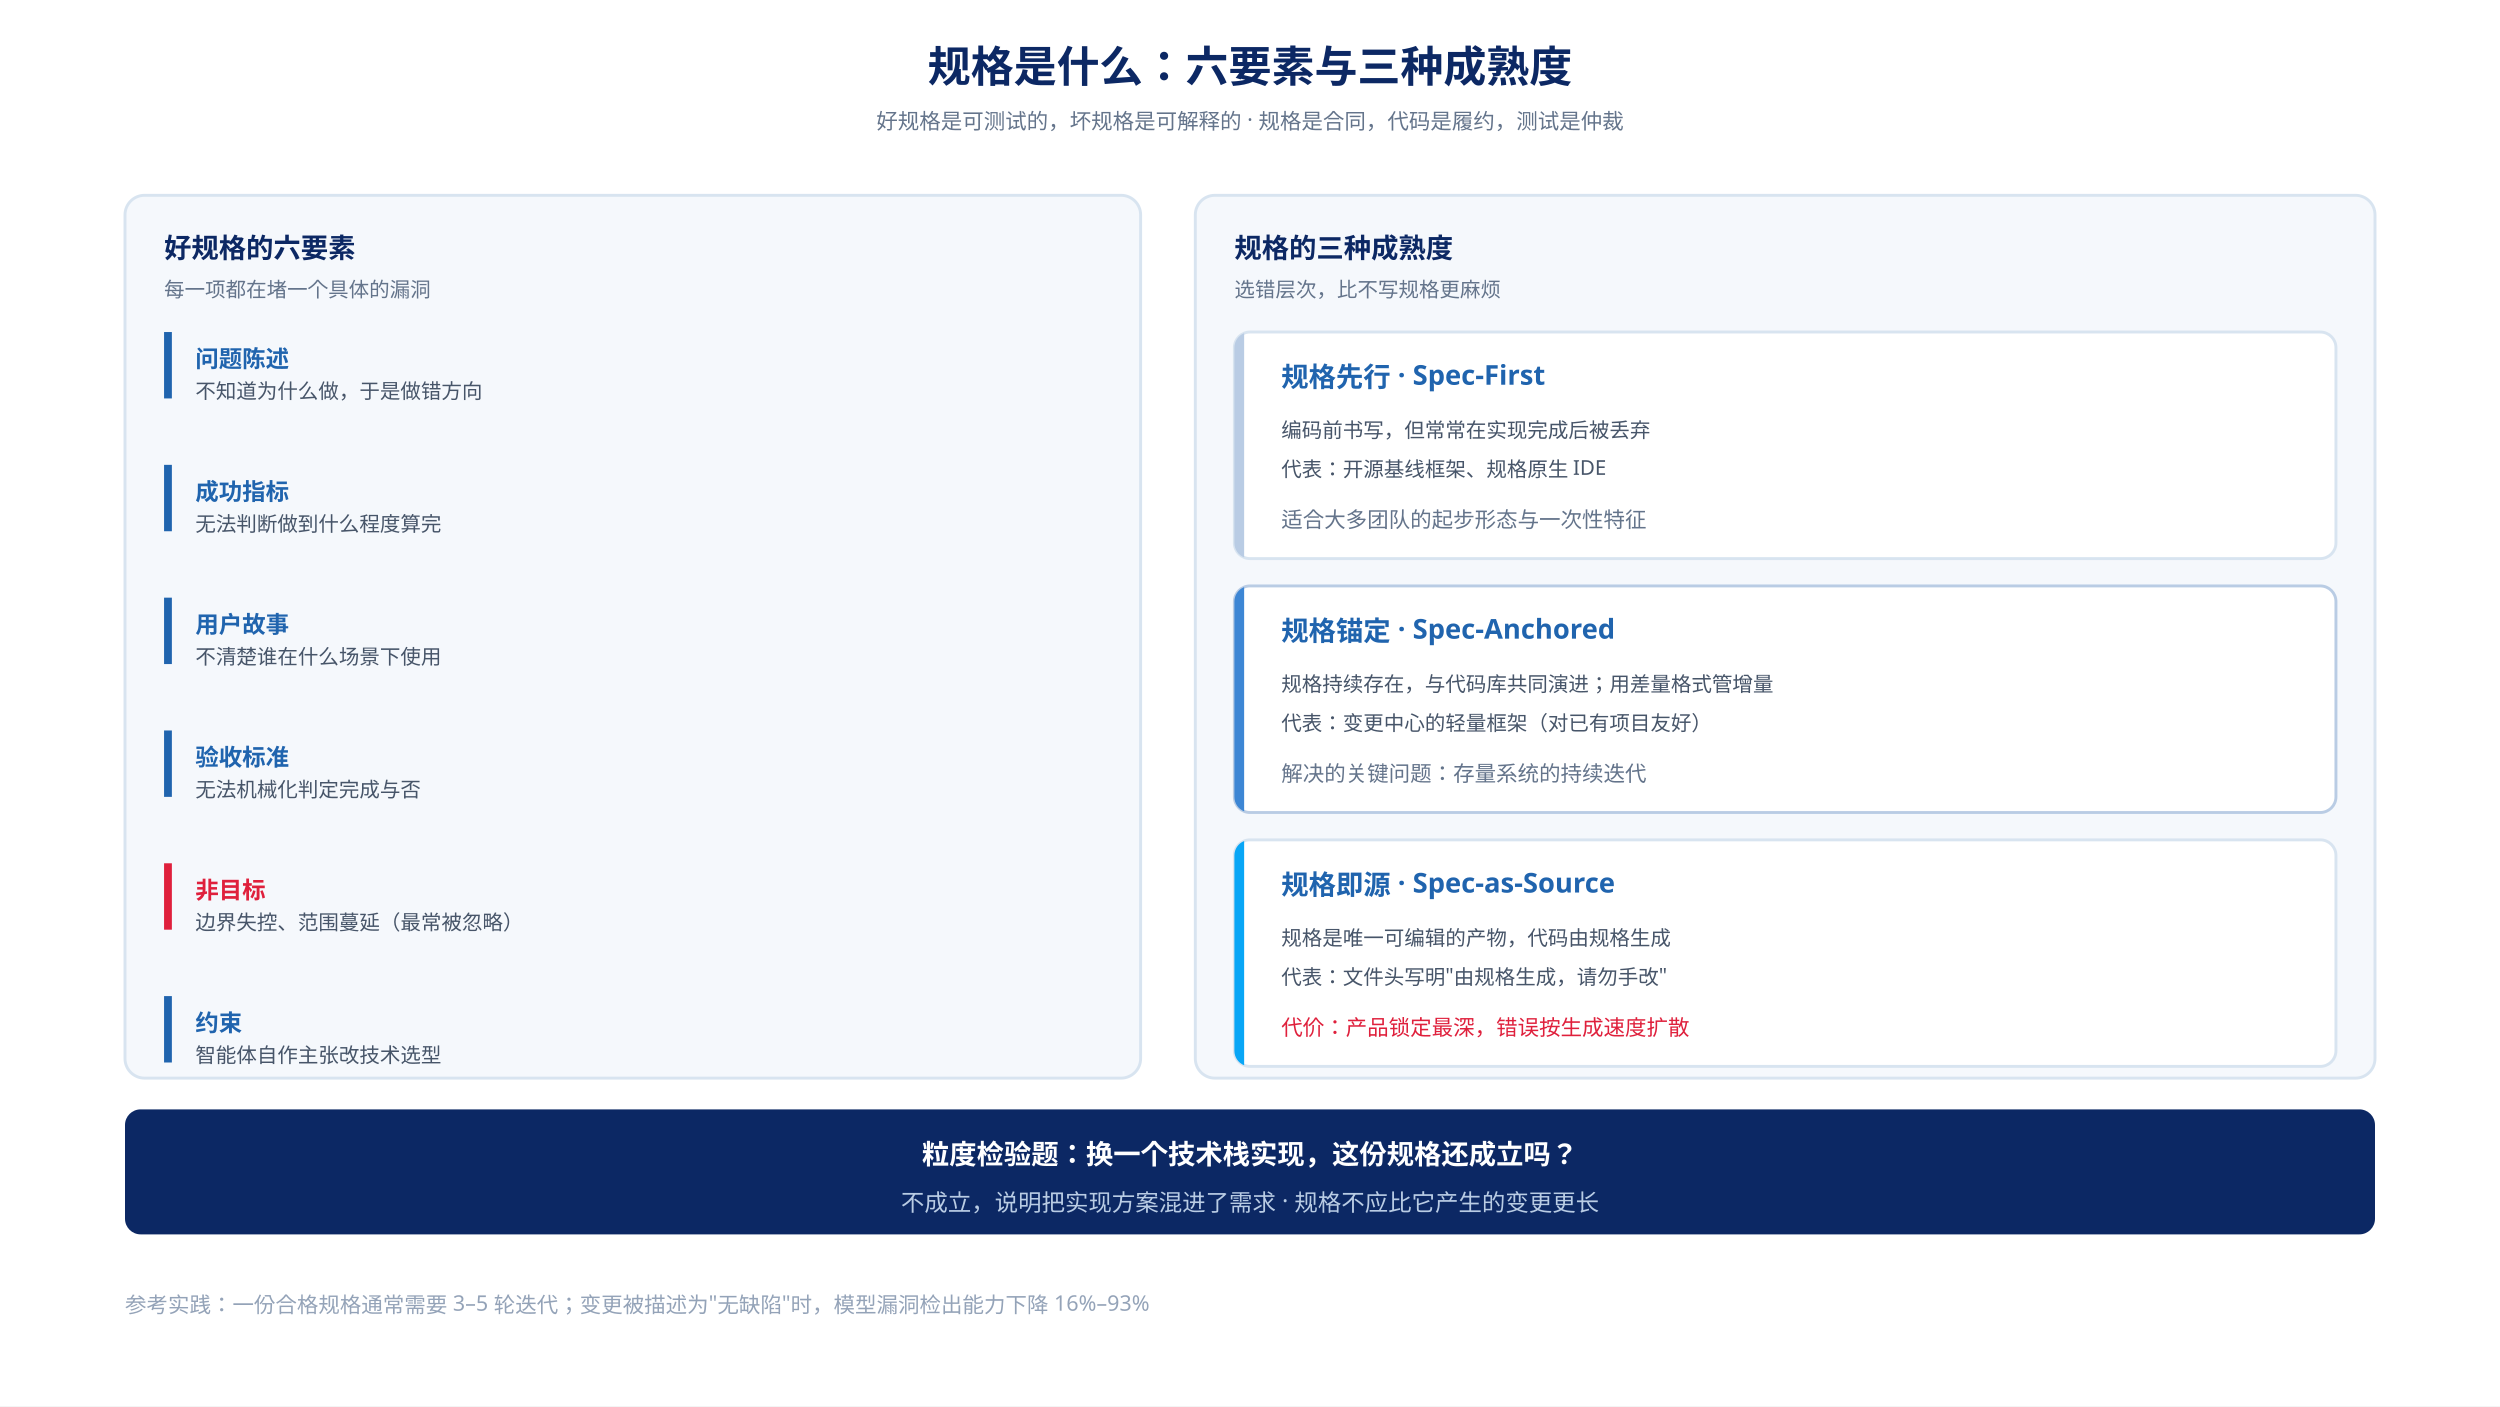
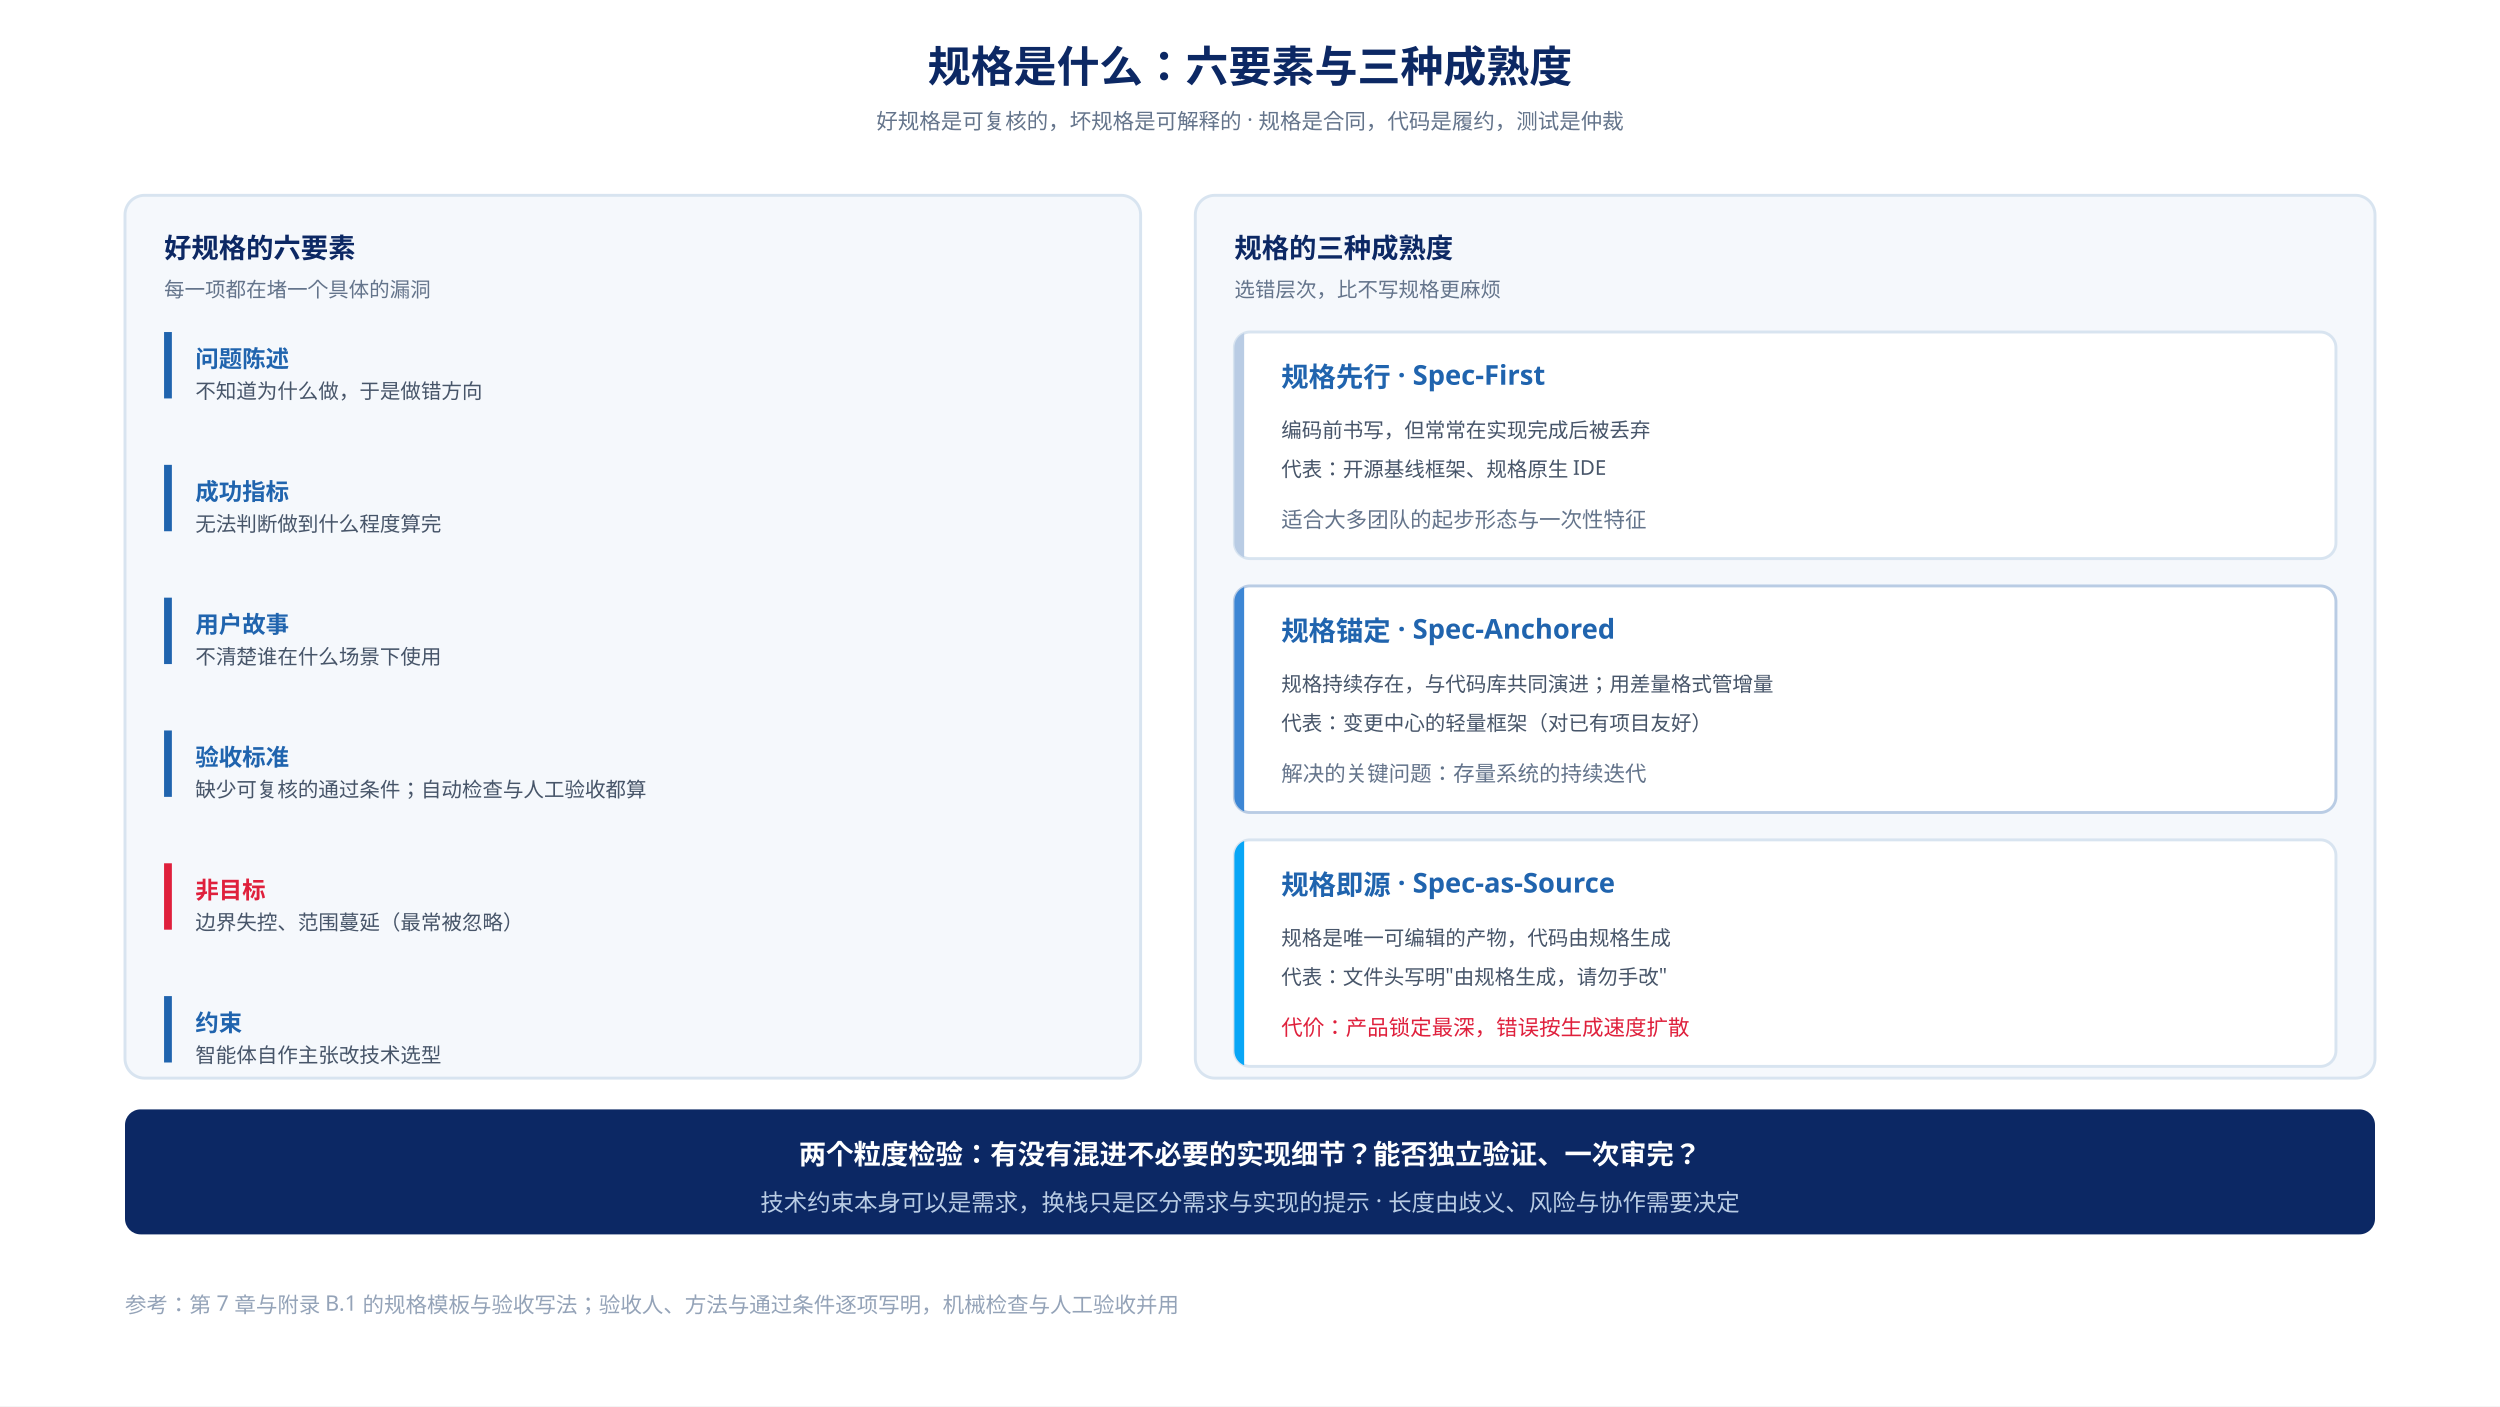
<svg xmlns="http://www.w3.org/2000/svg" viewBox="0 0 1280 720" width="1280" height="720" font-family="Book Sans, Source Han Sans CN, 思源黑体 CN, sans-serif" font-size="12" data-pptx-page-role="content">
  <rect x="0" y="0" width="1280" height="720" fill="#FFFFFF" />
  <g id="title" data-pptx-bounds="0 14 1280 58">
    <text x="640" y="42" font-size="22" font-weight="bold" fill="#0C2864" text-anchor="middle">规格是什么：六要素与三种成熟度</text>
-     <text x="640" y="66" font-size="11" fill="#64748B" text-anchor="middle">好规格是可测试的，坏规格是可解释的 · 规格是合同，代码是履约，测试是仲裁</text>
+     <text x="640" y="66" font-size="11" fill="#64748B" text-anchor="middle">好规格是可复核的，坏规格是可解释的 · 规格是合同，代码是履约，测试是仲裁</text>
  </g>
  <g id="content" data-pptx-bounds="40 84 1200 560">
    <rect x="64" y="100" width="520" height="452" rx="10" fill="#F5F8FC" stroke="#D8E4F0" stroke-width="1.5" />
    <text x="84" y="132" font-size="14" font-weight="bold" fill="#0C2864">好规格的六要素</text>
    <text x="84" y="152" font-size="10.5" fill="#64748B">每一项都在堵一个具体的漏洞</text>
    <rect x="84" y="170" width="4" height="34" fill="#2064AE" />
    <text x="100" y="188" font-size="12" font-weight="bold" fill="#2064AE">问题陈述</text>
    <text x="100" y="204" font-size="10.5" fill="#475569">不知道为什么做，于是做错方向</text>
    <rect x="84" y="238" width="4" height="34" fill="#2064AE" />
    <text x="100" y="256" font-size="12" font-weight="bold" fill="#2064AE">成功指标</text>
    <text x="100" y="272" font-size="10.5" fill="#475569">无法判断做到什么程度算完</text>
    <rect x="84" y="306" width="4" height="34" fill="#2064AE" />
    <text x="100" y="324" font-size="12" font-weight="bold" fill="#2064AE">用户故事</text>
    <text x="100" y="340" font-size="10.5" fill="#475569">不清楚谁在什么场景下使用</text>
    <rect x="84" y="374" width="4" height="34" fill="#2064AE" />
    <text x="100" y="392" font-size="12" font-weight="bold" fill="#2064AE">验收标准</text>
-     <text x="100" y="408" font-size="10.5" fill="#475569">无法机械化判定完成与否</text>
+     <text x="100" y="408" font-size="10.5" fill="#475569">缺少可复核的通过条件；自动检查与人工验收都算</text>
    <rect x="84" y="442" width="4" height="34" fill="#DF203C" />
    <text x="100" y="460" font-size="12" font-weight="bold" fill="#DF203C">非目标</text>
    <text x="100" y="476" font-size="10.5" fill="#475569">边界失控、范围蔓延（最常被忽略）</text>
    <rect x="84" y="510" width="4" height="34" fill="#2064AE" />
    <text x="100" y="528" font-size="12" font-weight="bold" fill="#2064AE">约束</text>
    <text x="100" y="544" font-size="10.5" fill="#475569">智能体自作主张改技术选型</text>
    <rect x="612" y="100" width="604" height="452" rx="10" fill="#F5F8FC" stroke="#D8E4F0" stroke-width="1.5" />
    <text x="632" y="132" font-size="14" font-weight="bold" fill="#0C2864">规格的三种成熟度</text>
    <text x="632" y="152" font-size="10.5" fill="#64748B">选错层次，比不写规格更麻烦</text>
    <rect x="632" y="170" width="564" height="116" rx="8" fill="#FFFFFF" stroke="#D8E4F0" stroke-width="1.5" />
    <path d="M637 170.58A8 8 0 0 0 632 178V278A8 8 0 0 0 637 285.42Z" fill="#B9CCE4" />
    <text x="656" y="198" font-size="14" font-weight="bold" fill="#2064AE">规格先行 · Spec-First</text>
    <text x="656" y="224" font-size="10.5" fill="#475569">编码前书写，但常常在实现完成后被丢弃</text>
    <text x="656" y="244" font-size="10.5" fill="#475569">代表：开源基线框架、规格原生 IDE</text>
    <text x="656" y="270" font-size="11" fill="#64748B">适合大多团队的起步形态与一次性特征</text>
    <rect x="632" y="300" width="564" height="116" rx="8" fill="#FFFFFF" stroke="#B9CCE4" stroke-width="1.5" />
    <path d="M637 300.58A8 8 0 0 0 632 308V408A8 8 0 0 0 637 415.42Z" fill="#3D86D4" />
    <text x="656" y="328" font-size="14" font-weight="bold" fill="#2064AE">规格锚定 · Spec-Anchored</text>
    <text x="656" y="354" font-size="10.5" fill="#475569">规格持续存在，与代码库共同演进；用差量格式管增量</text>
    <text x="656" y="374" font-size="10.5" fill="#475569">代表：变更中心的轻量框架（对已有项目友好）</text>
    <text x="656" y="400" font-size="11" fill="#64748B">解决的关键问题：存量系统的持续迭代</text>
    <rect x="632" y="430" width="564" height="116" rx="8" fill="#FFFFFF" stroke="#D8E4F0" stroke-width="1.5" />
    <path d="M637 430.58A8 8 0 0 0 632 438V538A8 8 0 0 0 637 545.42Z" fill="#08A6F6" />
    <text x="656" y="458" font-size="14" font-weight="bold" fill="#2064AE">规格即源 · Spec-as-Source</text>
    <text x="656" y="484" font-size="10.5" fill="#475569">规格是唯一可编辑的产物，代码由规格生成</text>
    <text x="656" y="504" font-size="10.5" fill="#475569">代表：文件头写明"由规格生成，请勿手改"</text>
    <text x="656" y="530" font-size="11" fill="#DF203C">代价：产品锁定最深，错误按生成速度扩散</text>
    <rect x="64" y="568" width="1152" height="64" rx="8" fill="#0C2864" />
-     <text x="640" y="596" font-size="14" font-weight="bold" fill="#FFFFFF" text-anchor="middle">粒度检验题：换一个技术栈实现，这份规格还成立吗？</text>
-     <text x="640" y="620" font-size="12" fill="#B9CCE4" text-anchor="middle">不成立，说明把实现方案混进了需求 · 规格不应比它产生的变更更长</text>
+     <text x="640" y="596" font-size="14" font-weight="bold" fill="#FFFFFF" text-anchor="middle">两个粒度检验：有没有混进不必要的实现细节？能否独立验证、一次审完？</text>
+     <text x="640" y="620" font-size="12" fill="#B9CCE4" text-anchor="middle">技术约束本身可以是需求，换栈只是区分需求与实现的提示 · 长度由歧义、风险与协作需要决定</text>
  </g>
  <g id="footnote" data-pptx-bounds="0 650 1280 40">
-     <text x="64" y="672" font-size="11" fill="#94A3B8">参考实践：一份合格规格通常需要 3–5 轮迭代；变更被描述为"无缺陷"时，模型漏洞检出能力下降 16%–93%</text>
+     <text x="64" y="672" font-size="11" fill="#94A3B8">参考：第 7 章与附录 B.1 的规格模板与验收写法；验收人、方法与通过条件逐项写明，机械检查与人工验收并用</text>
  </g>
</svg>
